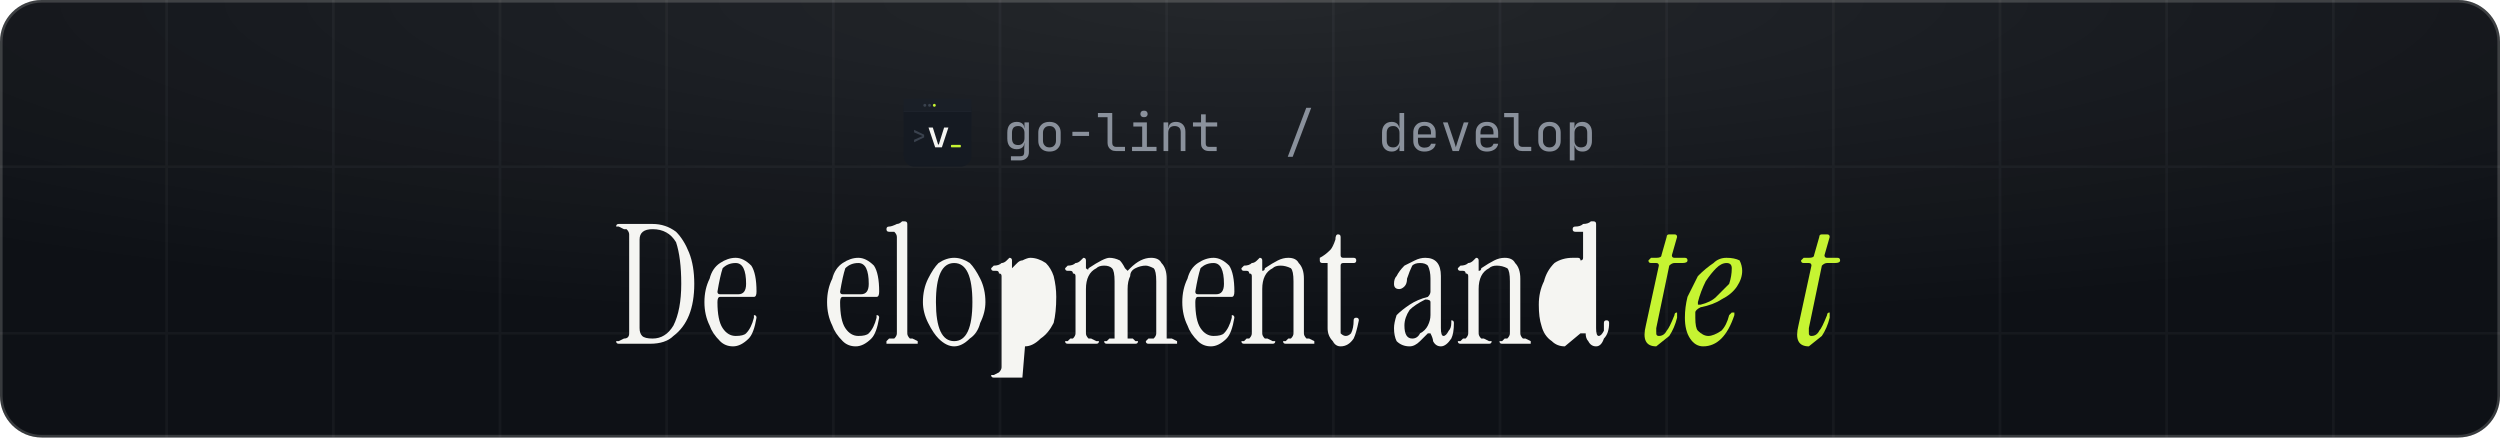
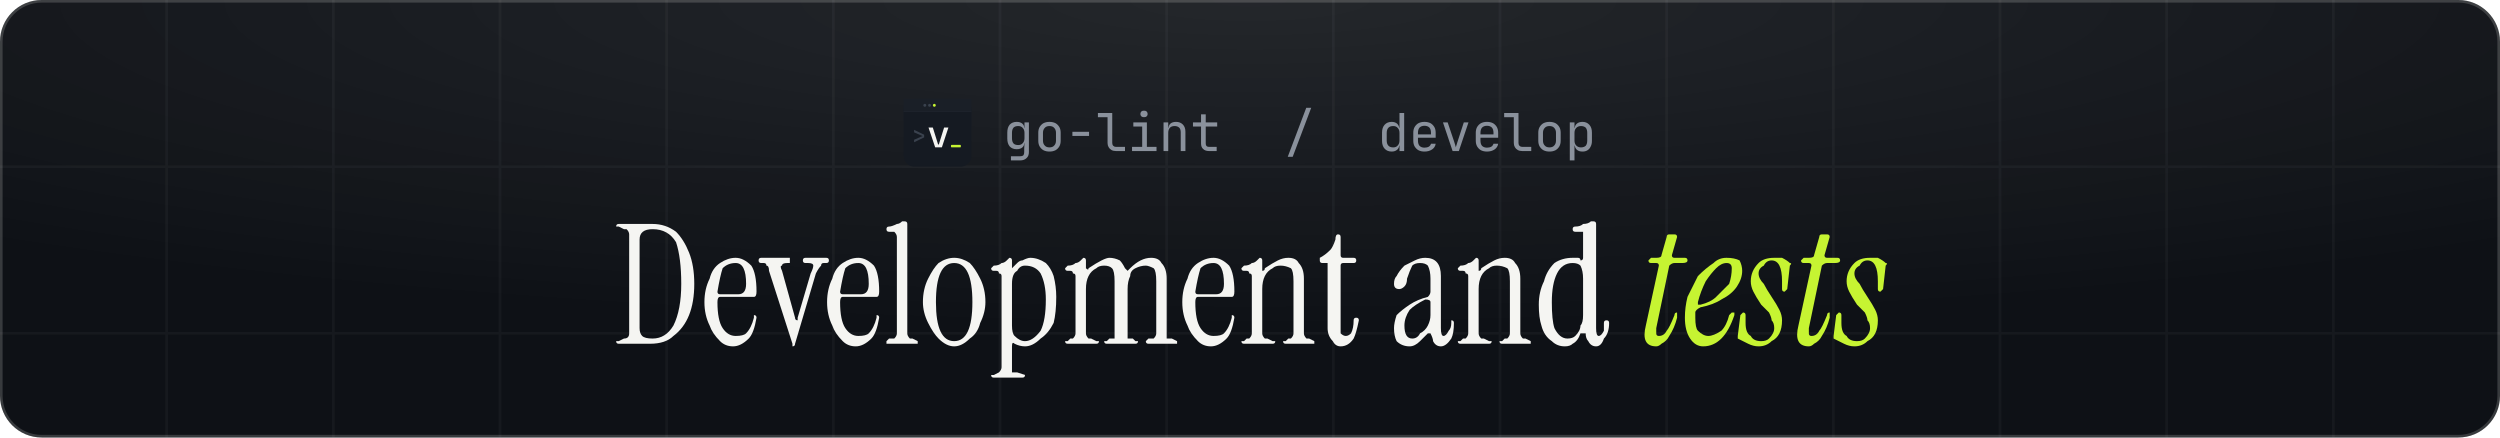
<svg xmlns="http://www.w3.org/2000/svg" width="960" height="168" viewBox="0 0 960 168" role="img" aria-label="Development and tests">
  <defs>
    <radialGradient id="l" cx="0.5" cy="0" r="0.75">
      <stop offset="0" stop-color="#fff" stop-opacity="0.09" />
      <stop offset="1" stop-color="#fff" stop-opacity="0" />
    </radialGradient>
    <clipPath id="c">
      <rect width="960" height="168" rx="16" />
    </clipPath>
-     <path id="g0" d="M6.7 3.6L3.2 3.6L3.2 2L6.7 2Q7.6 2 8 1.6Q8.3 1.2 8.3 0.4L8.3-1L8.4-3L8.3-3Q8.3-2 7.6-1.4Q6.8-0.7 5.4-0.7Q3.7-0.7 2.7-1.8Q1.8-2.9 1.8-4.8L1.8-7.1Q1.8-9 2.7-10.1Q3.7-11.2 5.4-11.2Q6.8-11.2 7.6-10.5Q8.3-9.9 8.3-8.9L8.4-8.9L8.4-11L10.1-11L10.1 0.4Q10.1 1.9 9.2 2.7Q8.3 3.6 6.7 3.6M6-2.3Q7.1-2.3 7.7-3Q8.4-3.7 8.4-4.9L8.4-7Q8.4-8.2 7.7-8.9Q7.1-9.6 6-9.6Q4.8-9.6 4.2-9Q3.6-8.3 3.6-7L3.6-4.9Q3.6-3.6 4.2-2.9Q4.8-2.3 6-2.3" />
-     <path id="g1" d="M6 0.2Q4.7 0.2 3.7-0.3Q2.8-0.8 2.2-1.8Q1.7-2.7 1.7-4L1.7-7Q1.7-8.3 2.2-9.2Q2.8-10.2 3.7-10.7Q4.7-11.2 6-11.2Q7.3-11.2 8.3-10.7Q9.2-10.2 9.8-9.2Q10.3-8.3 10.3-7L10.3-4Q10.3-2.7 9.8-1.8Q9.2-0.8 8.3-0.3Q7.3 0.2 6 0.2M6-1.4Q7.2-1.4 7.8-2.1Q8.5-2.8 8.5-4L8.5-7Q8.5-8.2 7.8-8.9Q7.2-9.6 6-9.6Q4.8-9.6 4.2-8.9Q3.5-8.2 3.5-7L3.5-4Q3.5-2.8 4.2-2.1Q4.8-1.4 6-1.4" />
-     <path id="g2" d="M9.2-5.8L2.8-5.8L2.8-7.4L9.2-7.4" />
-     <path id="g3" d="M11 0L7.5 0Q6.5 0 5.8-0.4Q5.1-0.8 4.7-1.5Q4.3-2.2 4.3-3.1L4.3-13L0.6-13L0.6-14.6L6.1-14.6L6.1-3.1Q6.1-2.4 6.5-2Q6.9-1.6 7.5-1.6L11-1.6" />
-     <path id="g4" d="M11.1 0L1.7 0L1.7-1.6L5.6-1.6L5.6-9.4L2.2-9.4L2.2-11L7.4-11L7.4-1.6L11.1-1.6L11.1 0M6.3-13Q5.6-13 5.3-13.3Q4.9-13.7 4.9-14.2Q4.9-14.8 5.3-15.2Q5.6-15.5 6.3-15.5Q7-15.5 7.3-15.2Q7.7-14.8 7.7-14.2Q7.7-13.7 7.3-13.3Q7-13 6.3-13" />
-     <path id="g5" d="M3.6 0L1.8 0L1.8-11L3.6-11L3.6-8.9L3.7-8.9Q3.8-9.9 4.4-10.5Q5.2-11.2 6.6-11.2Q8.2-11.2 9.2-10.2Q10.2-9.2 10.2-7.4L10.2 0L8.4 0L8.4-7.2Q8.4-8.4 7.8-9Q7.1-9.6 6.1-9.6Q4.9-9.6 4.3-9Q3.6-8.3 3.6-7" />
-     <path id="g6" d="M10.2 0L7.2 0Q5.8 0 5-0.8Q4.2-1.5 4.2-2.9L4.2-9.4L1.1-9.4L1.1-11L4.2-11L4.2-14.1L6-14.1L6-11L10.4-11L10.4-9.4L6-9.4L6-2.9Q6-1.6 7.2-1.6L10.2-1.6" />
-     <path id="g8" d="M3.4 2.2L1.5 2.2L8.6-16.6L10.5-16.6" />
-     <path id="g9" d="M5.4 0.2Q3.7 0.2 2.7-0.9Q1.7-2 1.7-3.9L1.7-7.1Q1.7-9 2.7-10.1Q3.7-11.2 5.4-11.2Q6.7-11.2 7.5-10.5Q8.2-9.8 8.3-8.9L8.4-8.9L8.4-11.4L8.4-14.6L10.2-14.6L10.2 0L8.4 0L8.4-2.1L8.3-2.1Q8.2-1.1 7.5-0.5Q6.7 0.2 5.4 0.2M6-1.4Q7.1-1.4 7.7-2.1Q8.4-2.8 8.4-4L8.4-7Q8.4-8.2 7.7-8.9Q7.1-9.6 6-9.6Q4.8-9.6 4.2-9Q3.5-8.3 3.5-7L3.5-4Q3.5-2.7 4.2-2Q4.8-1.4 6-1.4" />
-     <path id="g10" d="M6 0.2Q4.7 0.2 3.7-0.3Q2.8-0.8 2.2-1.8Q1.7-2.7 1.7-4L1.7-7Q1.7-8.3 2.2-9.2Q2.8-10.2 3.7-10.7Q4.7-11.2 6-11.2Q7.3-11.2 8.3-10.7Q9.2-10.2 9.8-9.2Q10.3-8.3 10.3-7L10.3-5.1L3.5-5.1L3.5-4Q3.5-2.7 4.1-2Q4.8-1.3 6-1.3Q7-1.3 7.7-1.7Q8.3-2.1 8.5-2.8L10.3-2.8Q10.1-1.4 8.9-0.6Q7.7 0.2 6 0.2M3.5-6.4L8.5-6.4L8.5-7Q8.5-8.3 7.9-9Q7.2-9.7 6-9.7Q4.8-9.7 4.1-9Q3.5-8.3 3.5-7" />
-     <path id="g11" d="M7.2 0L4.8 0L1.1-11L2.9-11L5.4-3.6Q5.6-2.9 5.8-2.3Q6-1.7 6-1.4Q6.1-1.7 6.3-2.3Q6.5-2.9 6.7-3.6L9.1-11L10.9-11" />
-     <path id="g12" d="M3.6 3.6L1.8 3.6L1.8-11L3.6-11L3.6-8.9L3.7-8.9Q3.8-9.9 4.5-10.5Q5.3-11.2 6.7-11.2Q8.3-11.2 9.3-10.1Q10.3-9 10.3-7.1L10.3-3.9Q10.3-2.6 9.8-1.7Q9.4-0.8 8.6-0.3Q7.8 0.2 6.7 0.2Q5.3 0.2 4.5-0.5Q3.8-1.2 3.7-2.1L3.6-2.1L3.6 0.4L3.6 3.6M6.1-1.4Q7.2-1.4 7.9-2Q8.5-2.7 8.5-4L8.5-7Q8.5-8.3 7.9-9Q7.2-9.6 6.1-9.6Q5-9.6 4.3-8.9Q3.6-8.2 3.6-7L3.6-4Q3.6-2.8 4.3-2.1Q5-1.4 6.1-1.4" />
-     <path id="g13" d="M14 0L2 0Q1 0 1-1Q1-1 2-1L4-2Q6-2 6-4L6-42Q6-43 5-44Q5-44 4-44L2-45Q1-45 1-45Q1-46 2-46L15-46Q20-46 24-43Q27-40 29-35Q31-30 31-23Q31-16 29-11Q27-6 23-3Q20 0 14 0M15-2Q20-2 23-7Q26-13 26-23Q26-33 24-39Q21-44 15-44Q10-44 10-40L10-6Q10-4 11-3Q12-2 15-2" />
-     <path id="g14" d="M12 1Q9 1 7-1Q4-4 3-7Q1-11 1-16Q1-21 3-25Q4-29 7-31Q10-33 13-33Q16-33 19-30Q21-27 21-20Q21-18 20-18L7-18Q6-18 6-16Q6-9 8-6Q10-3 13-3Q16-3 17-4Q19-6 20-10Q20-11 20-11Q21-11 21-10Q20-4 18-2Q15 1 12 1M7-19L14-19Q17-19 17-23Q17-27 16-29Q15-31 13-31Q10-31 8-29Q7-26 6-20Q6-19 7-19" />
-     <path id="g15" d="M12 1Q12 1 120L3-28Q3-30 2-30Q2-31 1-31L0-31Q-1-31-1-32Q-1-33 0-33L11-33Q11-33 11-32Q11-31 11-31L10-31Q8-31 8-30Q7-30 8-28L13-10Q13-9 14-9Q14-9 14-10L19-27Q20-29 20-30Q20-31 18-31L17-31Q16-31 16-32Q16-33 17-33L25-33Q26-33 26-32Q26-31 25-31L24-31Q23-31 23-30Q22-29 21-27L130Q13 1 12 1" />
-     <path id="g16" d="M13 0L1 0Q1 0 1-1Q1-1 1-1L2-2Q3-2 4-2Q5-3 5-4L5-41Q5-42 4-43Q4-43 3-43L2-43Q1-43 1-44Q1-45 2-45Q3-45 5-46Q6-46 7-47Q8-47 8-47Q9-47 9-46L9-4Q9-3 10-2Q10-2 11-2L13-1Q13-1 13-1Q13 0 13 0" />
-     <path id="g17" d="M13 1Q10 1 7-2Q5-4 3-8Q1-12 1-16Q1-21 3-25Q5-29 7-31Q10-33 13-33Q16-33 19-31Q21-29 23-25Q25-21 25-16Q25-12 23-8Q22-4 19-2Q16 1 13 1M13-1Q20-1 20-16Q20-31 13-31Q6-31 6-16Q6-1 13-1" />
-     <path id="g18" d="M13 13L2 13Q1 13 1 12Q1 12 2 12L2 12Q4 11 4 11Q5 10 5 9L5-26Q5-27 4-27Q4-28 3-28L2-28Q1-28 1-29Q1-29 2-30Q4-30 5-31Q6-31 7-32Q8-33 8-33Q9-33 9-32L9-30Q9-30 9-29Q9-29 10-30L11-31Q12-32 13-32Q15-33 16-33Q19-33 22-31Q24-29 25-26Q26-22 26-18Q26-12 25-8Q23-4 20-2Q17 1 14 1Q12 1 100Q9-1 9 1L9 9Q9 10 9 11Q10 11 11 11L14 12Q14 12 14 12Q14 13 13 13M14-1Q17-1 20-5Q22-9 22-17Q22-23 20-27Q18-30 14-30Q12-30 11-28Q9-27 9-23L9-7Q9-4 10-3Q12-1 14-1" />
-     <path id="g19" d="M13 0L2 0Q1 0 1-1Q1-1 2-1L3-2Q4-2 4-2Q5-3 5-4L5-26Q5-27 4-27Q4-28 3-28L2-28Q1-28 1-29Q1-29 2-30Q4-30 5-31Q6-31 7-32Q8-33 8-33Q9-33 9-32L9-29Q9-29 9-29Q10-28 10-29Q13-31 15-32Q17-33 18-33Q20-33 22-32Q23-31 24-29Q24-29 25-28Q25-28 26-29Q28-31 30-32Q32-33 34-33Q37-33 38-31Q40-29 40-25L40-4Q40-3 40-2Q41-2 42-2L44-1Q44-1 44-1Q44 0 44 0L33 0Q32 0 32-1Q32-1 32-1L33-2Q35-2 35-2Q36-3 36-4L36-24Q36-28 35-29Q33-30 32-30Q30-30 28-29Q26-28 26-26Q25-24 25-21L25-4Q25-3 25-2Q25-2 27-2L28-1Q29-1 29-1Q29 0 28 0L17 0Q16 0 16-1Q16-1 17-1L18-2Q19-2 20-2Q20-3 20-4L20-24Q20-28 19-29Q18-30 16-30Q14-30 13-29Q11-28 10-26Q9-24 9-21L9-4Q9-3 10-2Q10-2 11-2L13-1Q14-1 14-1Q14 0 13 0" />
-     <path id="g20" d="M13 0L2 0Q1 0 1-1Q1-1 2-1L3-2Q4-2 4-2Q5-3 5-4L5-26Q5-27 4-27Q4-28 3-28L2-28Q1-28 1-29Q1-29 2-30Q4-30 5-31Q6-31 7-32Q8-33 8-33Q9-33 9-32L9-29Q9-29 9-28Q10-28 10-29Q13-31 15-32Q17-33 19-33Q22-33 23-31Q25-29 25-25L25-4Q25-3 26-2Q26-2 27-2L29-1Q29-1 29-1Q29 0 29 0L18 0Q17 0 17-1Q17-1 18-1L19-2Q20-2 20-2Q21-3 21-4L21-24Q21-28 20-29Q18-30 16-30Q14-30 13-29Q11-28 10-26Q9-24 9-21L9-4Q9-3 10-2Q10-2 11-2L13-1Q14-1 14-1Q14 0 13 0" />
-     <path id="g21" d="M9 1Q7 1 6-1Q4-3 4-6L4-30Q4-31 4-31L2-31Q1-31 1-32Q1-32 1-33Q3-34 5-36Q6-37 7-40Q7-42 8-42Q9-42 9-41L9-34Q9-33 10-33L14-33Q15-33 15-32Q15-31 14-31L10-31Q9-31 9-30L9-6Q9-5 9-4Q10-3 11-3Q12-3 13-4Q14-6 14-9Q14-10 15-10Q16-10 16-9Q15-4 14-2Q12 1 9 1" />
-     <path id="g23" d="M8 1Q5 1 3-1Q2-3 2-6Q2-8 3-11Q5-13 8-15Q11-17 15-18Q16-19 16-20L16-25Q16-28 15-30Q14-31 12-31Q10-31 9-30Q8-28 7-25Q7-23 6-22Q5-21 4-21Q2-21 2-23Q2-25 3-26Q4-28 6-30Q8-31 10-32Q12-33 14-33Q20-33 20-26L20-6Q20-3 21-3Q22-3 23-5Q24-6 24-8Q24-9 24-9Q25-9 25-8Q25-4 24-2Q22 1 20 1Q18 1 17-1Q17-2 16-4Q16-4 16-4Q15-4 15-4Q13-2 12-1Q10 1 8 1M9-2Q11-2 12-4Q14-5 15-7Q16-9 16-11L16-16Q16-17 14-17Q10-15 8-13Q6-10 6-7Q6-2 9-2" />
-     <path id="g24" d="M12 1Q9 1 7-1Q4-3 3-7Q2-10 2-15Q2-20 4-24Q5-28 8-31Q11-33 15-33Q16-33 17-33Q18-33 18-32Q19-32 19-33L19-41Q19-42 19-43Q19-43 18-43L16-43Q15-43 15-44Q15-45 16-45Q18-45 19-46Q21-46 22-47Q23-47 23-47Q24-47 24-46L24-6Q24-3 25-3Q26-3 27-5Q27-6 27-8Q27-9 28-9Q29-9 29-8Q29-4 27-2Q26 1 24 1Q22 1 21-1Q20-2 20-4Q20-4 19-4Q19-4 18-4Q17-1 150Q14 1 12 1M13-2Q15-2 16-3Q18-5 18-7Q19-8 19-11L19-25Q19-28 18-30Q17-31 15-31Q11-31 9-27Q7-23 7-16Q7-9 8-6Q10-2 13-2" />
-     <path id="g25" d="M7 1Q4 1 3-1Q2-3 3-7L8-30Q8-31 7-31L5-31Q4-31 4-32Q4-32 4-32Q5-33 5-33L7-33Q9-33 9-34L11-41Q11-42 12-42L14-42Q15-42 15-41L13-34Q13-33 14-33L18-33Q19-33 19-32Q19-31 17-31L14-31Q13-31 12-30L7-6Q7-5 7-4Q7-3 8-3Q10-3 11-5Q12-6 14-11Q14-12 15-12Q15-12 15-12Q15-11 15-10Q14-6 12-3Q11-1 90Q8 1 7 1" />
-     <path id="g26" d="M8 1Q5 1 3-2Q1-5 1-10Q1-14 2-18Q4-22 6-26Q9-29 12-31Q14-33 17-33Q20-33 22-32Q23-30 23-28Q23-25 21-22Q19-19 15-17Q12-15 7-14Q5-13 5-12Q5-12 5-11Q5-11 5-10Q5-6 6-5Q8-3 10-3Q12-3 15-5Q17-7 18-11Q19-12 19-12Q20-12 20-12Q20-11 20-11Q18-5 15-2Q12 1 8 1M6-16Q6-16 6-15Q6-15 7-15Q11-16 13-18Q16-21 18-23Q19-26 19-29Q19-31 17-31Q15-31 13-29Q11-27 9-24Q7-20 6-16" />
-     <path id="g27" d="M7 1Q5 1 30Q1-1-1-2Q-1-2-1-3L0-11Q1-12 1-12Q2-12 2-11L2-8Q2-4 4-3Q5-1 8-1Q10-1 11-2Q13-4 13-6Q13-8 12-9Q12-10 11-12Q10-13 8-15Q6-18 5-20Q4-22 4-24Q4-28 7-31Q9-33 13-33Q15-33 16-33Q18-32 19-31Q20-31 19-30L18-21Q17-20 17-20Q16-20 16-21L16-24Q16-28 15-30Q14-32 12-32Q10-32 9-30Q7-29 7-27Q7-25 9-23Q10-21 12-18Q14-15 15-13Q16-11 16-9Q16-6 15-4Q14-2 12-1Q10 1 7 1" />
+     <path id="g0" d="M6.7 3.6L3.2 3.6L3.2 2.0L6.7 2.0Q7.6 2.0 8.0 1.6Q8.3 1.2 8.3 0.4L8.3 0.4L8.3-1L8.4-3L8.3-3Q8.3-2.0 7.6-1.4L7.6-1.4Q6.8-0.7 5.4-0.7L5.4-0.7Q3.7-0.7 2.7-1.8Q1.8-2.9 1.8-4.8L1.8-4.8L1.8-7.1Q1.8-9 2.7-10.1Q3.7-11.2 5.4-11.2L5.4-11.2Q6.8-11.2 7.6-10.5L7.6-10.5Q8.3-9.9 8.3-8.9L8.3-8.9L8.4-8.9L8.4-11L10.1-11L10.1 0.4Q10.1 1.9 9.2 2.7Q8.3 3.6 6.7 3.6L6.7 3.6ZM6.0-2.3L6.0-2.3Q7.1-2.3 7.7-3.0Q8.4-3.7 8.4-4.9L8.4-4.9L8.4-7Q8.4-8.2 7.7-8.9Q7.1-9.6 6.0-9.6L6.0-9.6Q4.8-9.6 4.2-9.0Q3.6-8.3 3.6-7L3.6-7L3.6-4.9Q3.6-3.6 4.2-2.9Q4.8-2.3 6.0-2.3Z" />
+     <path id="g1" d="M6 0.2L6 0.2Q4.7 0.2 3.7-0.3Q2.8-0.8 2.2-1.8Q1.7-2.7 1.7-4.0L1.7-4.0L1.7-7.0Q1.7-8.3 2.2-9.2Q2.8-10.2 3.7-10.7Q4.7-11.2 6-11.2L6-11.2Q7.3-11.2 8.3-10.7Q9.2-10.2 9.8-9.2Q10.3-8.3 10.3-7.0L10.3-7.0L10.3-4.0Q10.3-2.7 9.8-1.8Q9.2-0.8 8.3-0.3Q7.3 0.2 6 0.2ZM6-1.4L6-1.4Q7.2-1.4 7.8-2.1Q8.5-2.8 8.5-4.0L8.5-4.0L8.5-7.0Q8.5-8.2 7.8-8.9Q7.2-9.6 6-9.6L6-9.6Q4.8-9.6 4.2-8.9Q3.5-8.2 3.5-7.0L3.5-7.0L3.5-4.0Q3.5-2.8 4.2-2.1Q4.8-1.4 6-1.4Z" />
+     <path id="g2" d="M9.2-5.8L2.8-5.8L2.8-7.4L9.2-7.4L9.2-5.8Z" />
+     <path id="g3" d="M11 0L7.5 0Q6.5 0 5.8-0.4Q5.1-0.8 4.7-1.5Q4.3-2.2 4.3-3.1L4.3-3.1L4.3-13.0L0.6-13.0L0.6-14.6L6.1-14.6L6.1-3.1Q6.1-2.4 6.5-2.0Q6.9-1.6 7.5-1.6L7.5-1.6L11-1.6L11 0Z" />
+     <path id="g4" d="M11.1 0L1.7 0L1.7-1.6L5.6-1.6L5.6-9.4L2.2-9.4L2.2-11L7.4-11L7.4-1.6L11.1-1.6L11.1 0ZM6.3-13.0L6.3-13.0Q5.6-13.0 5.3-13.3Q4.9-13.7 4.9-14.2L4.9-14.2Q4.9-14.8 5.3-15.2Q5.6-15.5 6.3-15.5L6.3-15.5Q7.0-15.5 7.3-15.2Q7.7-14.8 7.7-14.2L7.7-14.2Q7.7-13.7 7.3-13.3Q7.0-13.0 6.3-13.0Z" />
+     <path id="g5" d="M3.6 0L1.8 0L1.8-11L3.6-11L3.6-8.9L3.7-8.9Q3.8-9.9 4.4-10.5L4.4-10.5Q5.2-11.2 6.6-11.2L6.6-11.2Q8.2-11.2 9.2-10.2Q10.2-9.2 10.2-7.4L10.2-7.4L10.2 0L8.4 0L8.4-7.2Q8.4-8.4 7.8-9.0Q7.1-9.6 6.1-9.6L6.1-9.6Q4.9-9.6 4.3-9.0Q3.6-8.3 3.6-7L3.6-7L3.6 0Z" />
+     <path id="g6" d="M10.2 0L7.2 0Q5.8 0 5.0-0.8Q4.2-1.5 4.2-2.9L4.2-2.9L4.2-9.4L1.1-9.4L1.1-11L4.2-11L4.2-14.1L6-14.1L6-11L10.4-11L10.4-9.4L6-9.4L6-2.9Q6-1.6 7.2-1.6L7.2-1.6L10.2-1.6L10.2 0Z" />
+     <path id="g8" d="M3.4 2.2L1.5 2.2L8.6-16.6L10.5-16.6L3.4 2.2Z" />
+     <path id="g9" d="M5.4 0.2L5.4 0.2Q3.7 0.2 2.7-0.9Q1.7-2 1.7-3.9L1.7-3.9L1.7-7.1Q1.7-9 2.7-10.1Q3.7-11.2 5.4-11.2L5.4-11.2Q6.7-11.2 7.5-10.5L7.5-10.5Q8.2-9.8 8.3-8.9L8.3-8.9L8.4-8.9L8.4-11.4L8.4-14.6L10.2-14.6L10.2 0L8.4 0L8.4-2.1L8.3-2.1Q8.2-1.1 7.5-0.5L7.5-0.5Q6.7 0.2 5.4 0.2ZM6.0-1.4L6.0-1.4Q7.1-1.4 7.7-2.1Q8.4-2.8 8.4-4L8.4-4L8.4-7Q8.4-8.2 7.7-8.9Q7.1-9.6 6.0-9.6L6.0-9.6Q4.8-9.6 4.2-9.0Q3.5-8.3 3.5-7L3.5-7L3.5-4Q3.5-2.7 4.2-2.0Q4.8-1.4 6.0-1.4Z" />
+     <path id="g10" d="M6 0.2L6 0.2Q4.7 0.2 3.7-0.3Q2.8-0.8 2.2-1.8Q1.7-2.7 1.7-4L1.7-4L1.7-7Q1.7-8.3 2.2-9.2Q2.8-10.2 3.7-10.7Q4.7-11.2 6-11.2Q7.3-11.2 8.3-10.7Q9.2-10.2 9.8-9.2Q10.3-8.3 10.3-7L10.3-7L10.3-5.1L3.5-5.1L3.5-4Q3.5-2.7 4.1-2.0Q4.8-1.3 6-1.3L6-1.3Q7.0-1.3 7.7-1.7Q8.3-2.1 8.5-2.8L8.5-2.8L10.3-2.8Q10.1-1.4 8.9-0.6Q7.7 0.2 6 0.2ZM3.5-6.4L8.5-6.4L8.5-7Q8.5-8.3 7.9-9Q7.2-9.7 6-9.7L6-9.7Q4.8-9.7 4.1-9Q3.5-8.3 3.5-7L3.5-7L3.5-6.4Z" />
+     <path id="g11" d="M7.2 0L4.8 0L1.1-11L2.9-11L5.4-3.6Q5.6-2.9 5.8-2.3Q6.0-1.7 6.0-1.4L6.0-1.4Q6.1-1.7 6.3-2.3Q6.5-2.9 6.7-3.6L6.7-3.6L9.1-11L10.9-11L7.2 0Z" />
+     <path id="g12" d="M3.6 3.6L1.8 3.6L1.8-11L3.6-11L3.6-8.9L3.7-8.9Q3.8-9.9 4.5-10.5L4.5-10.5Q5.3-11.2 6.7-11.2L6.7-11.2Q8.3-11.2 9.3-10.1Q10.3-9.0 10.3-7.1L10.3-7.1L10.3-3.9Q10.3-2.6 9.8-1.7Q9.4-0.8 8.6-0.3Q7.8 0.2 6.7 0.2L6.7 0.2Q5.3 0.2 4.5-0.5L4.5-0.5Q3.8-1.2 3.7-2.1L3.7-2.1L3.6-2.1L3.6 0.4L3.6 3.6ZM6.1-1.4L6.1-1.4Q7.2-1.4 7.9-2.0Q8.5-2.7 8.5-4L8.5-4L8.5-7Q8.5-8.3 7.9-9.0Q7.2-9.6 6.1-9.6L6.1-9.6Q5.0-9.6 4.3-8.9Q3.6-8.2 3.6-7L3.6-7L3.6-4Q3.6-2.8 4.3-2.1Q5.0-1.4 6.1-1.4Z" />
+     <path id="g13" d="M14 0L2 0Q1 0 1-1L1-1Q1-1 2-1L2-1L4-2Q6-2 6-4L6-4L6-42Q6-43 5-44Q5-44 4-44L4-44L2-45Q1-45 1-45L1-45Q1-46 2-46L2-46L15-46Q20-46 24-43Q27-40 29-35Q31-30 31-23L31-23Q31-16 29-11Q27-6 23-3Q20 0 14 0L14 0ZM15-2L15-2Q20-2 23-7Q26-13 26-23L26-23Q26-33 24-39Q21-44 15-44L15-44Q10-44 10-40L10-40L10-6Q10-4 11-3Q12-2 15-2Z" />
+     <path id="g14" d="M12 1L12 1Q9 1 7-1Q4-4 3-7Q1-11 1-16L1-16Q1-21 3-25Q4-29 7-31Q10-33 13-33L13-33Q16-33 19-30Q21-27 21-20L21-20Q21-18 20-18L20-18L7-18Q6-18 6-16L6-16Q6-9 8-6Q10-3 13-3L13-3Q16-3 17-4Q19-6 20-10L20-10Q20-11 20-11L20-11Q21-11 21-10L21-10Q20-4 18-2Q15 1 12 1ZM7-19L7-19L14-19Q17-19 17-23L17-23Q17-27 16-29Q15-31 13-31L13-31Q10-31 8-29Q7-26 6-20L6-20Q6-19 7-19Z" />
+     <path id="g15" d="M12 1L12 1Q12 1 12-0L12-0L3-28Q3-30 2-30Q2-31 1-31L1-31L-0-31Q-1-31-1-32L-1-32Q-1-33 0-33L0-33L11-33Q11-33 11-32L11-32Q11-31 11-31L11-31L10-31Q8-31 8-30Q7-30 8-28L8-28L13-10Q13-9 14-9Q14-9 14-10L14-10L19-27Q20-29 20-30Q20-31 18-31L18-31L17-31Q16-31 16-32L16-32Q16-33 17-33L17-33L25-33Q26-33 26-32L26-32Q26-31 25-31L25-31L24-31Q23-31 23-30Q22-29 21-27L21-27L13-0Q13 1 12 1Z" />
+     <path id="g16" d="M13 0L1 0Q1 0 1-1L1-1Q1-1 1-1L1-1L2-2Q3-2 4-2Q5-3 5-4L5-4L5-41Q5-42 4-43Q4-43 3-43L3-43L2-43Q1-43 1-44L1-44Q1-45 2-45L2-45Q3-45 5-46Q6-46 7-47L7-47Q8-47 8-47L8-47Q9-47 9-46L9-46L9-4Q9-3 10-2Q10-2 11-2L11-2L13-1Q13-1 13-1L13-1Q13 0 13 0L13 0Z" />
+     <path id="g17" d="M13 1L13 1Q10 1 7-2Q5-4 3-8Q1-12 1-16L1-16Q1-21 3-25Q5-29 7-31Q10-33 13-33L13-33Q16-33 19-31Q21-29 23-25Q25-21 25-16L25-16Q25-12 23-8Q22-4 19-2Q16 1 13 1ZM13-1L13-1Q20-1 20-16L20-16Q20-31 13-31L13-31Q6-31 6-16L6-16Q6-1 13-1Z" />
+     <path id="g18" d="M13 13L2 13Q1 13 1 12L1 12Q1 12 2 12L2 12L2 12Q4 11 4 11Q5 10 5 9L5 9L5-26Q5-27 4-27Q4-28 3-28L3-28L2-28Q1-28 1-29L1-29Q1-29 2-30L2-30Q4-30 5-31Q6-31 7-32L7-32Q8-33 8-33L8-33Q9-33 9-32L9-32L9-30Q9-30 9-29Q9-29 10-30L10-30L11-31Q12-32 13-32Q15-33 16-33L16-33Q19-33 22-31Q24-29 25-26Q26-22 26-18L26-18Q26-12 25-8Q23-4 20-2Q17 1 14 1L14 1Q12 1 10-0L10-0Q9-1 9 1L9 1L9 9Q9 10 9 11Q10 11 11 11L11 11L14 12Q14 12 14 12L14 12Q14 13 13 13L13 13ZM14-1L14-1Q17-1 20-5Q22-9 22-17L22-17Q22-23 20-27Q18-30 14-30L14-30Q12-30 11-28Q9-27 9-23L9-23L9-7Q9-4 10-3Q12-1 14-1Z" />
+     <path id="g19" d="M13 0L2 0Q1 0 1-1L1-1Q1-1 2-1L2-1L3-2Q4-2 4-2Q5-3 5-4L5-4L5-26Q5-27 4-27Q4-28 3-28L3-28L2-28Q1-28 1-29L1-29Q1-29 2-30L2-30Q4-30 5-31Q6-31 7-32L7-32Q8-33 8-33L8-33Q9-33 9-32L9-32L9-29Q9-29 9-29Q10-28 10-29L10-29Q13-31 15-32Q17-33 18-33L18-33Q20-33 22-32Q23-31 24-29L24-29Q24-29 25-28Q25-28 26-29L26-29Q28-31 30-32Q32-33 34-33L34-33Q37-33 38-31Q40-29 40-25L40-25L40-4Q40-3 40-2Q41-2 42-2L42-2L44-1Q44-1 44-1L44-1Q44 0 44 0L44 0L33 0Q32 0 32-1L32-1Q32-1 32-1L32-1L33-2Q35-2 35-2Q36-3 36-4L36-4L36-24Q36-28 35-29Q33-30 32-30L32-30Q30-30 28-29Q26-28 26-26Q25-24 25-21L25-21L25-4Q25-3 25-2Q25-2 27-2L27-2L28-1Q29-1 29-1L29-1Q29 0 28 0L28 0L17 0Q16 0 16-1L16-1Q16-1 17-1L17-1L18-2Q19-2 20-2Q20-3 20-4L20-4L20-24Q20-28 19-29Q18-30 16-30L16-30Q14-30 13-29Q11-28 10-26Q9-24 9-21L9-21L9-4Q9-3 10-2Q10-2 11-2L11-2L13-1Q14-1 14-1L14-1Q14 0 13 0L13 0Z" />
+     <path id="g20" d="M13 0L2 0Q1 0 1-1L1-1Q1-1 2-1L2-1L3-2Q4-2 4-2Q5-3 5-4L5-4L5-26Q5-27 4-27Q4-28 3-28L3-28L2-28Q1-28 1-29L1-29Q1-29 2-30L2-30Q4-30 5-31Q6-31 7-32L7-32Q8-33 8-33L8-33Q9-33 9-32L9-32L9-29Q9-29 9-28Q10-28 10-29L10-29Q13-31 15-32Q17-33 19-33L19-33Q22-33 23-31Q25-29 25-25L25-25L25-4Q25-3 26-2Q26-2 27-2L27-2L29-1Q29-1 29-1L29-1Q29 0 29 0L29 0L18 0Q17 0 17-1L17-1Q17-1 18-1L18-1L19-2Q20-2 20-2Q21-3 21-4L21-4L21-24Q21-28 20-29Q18-30 16-30L16-30Q14-30 13-29Q11-28 10-26Q9-24 9-21L9-21L9-4Q9-3 10-2Q10-2 11-2L11-2L13-1Q14-1 14-1L14-1Q14 0 13 0L13 0Z" />
+     <path id="g21" d="M9 1L9 1Q7 1 6-1Q4-3 4-6L4-6L4-30Q4-31 4-31L4-31L2-31Q1-31 1-32L1-32Q1-32 1-33L1-33Q3-34 5-36Q6-37 7-40L7-40Q7-42 8-42L8-42Q9-42 9-41L9-41L9-34Q9-33 10-33L10-33L14-33Q15-33 15-32L15-32Q15-31 14-31L14-31L10-31Q9-31 9-30L9-30L9-6Q9-5 9-4Q10-3 11-3L11-3Q12-3 13-4Q14-6 14-9L14-9Q14-10 15-10L15-10Q16-10 16-9L16-9Q15-4 14-2Q12 1 9 1Z" />
+     <path id="g23" d="M8 1L8 1Q5 1 3-1Q2-3 2-6L2-6Q2-8 3-11Q5-13 8-15Q11-17 15-18L15-18Q16-19 16-20L16-20L16-25Q16-28 15-30Q14-31 12-31L12-31Q10-31 9-30Q8-28 7-25L7-25Q7-23 6-22Q5-21 4-21L4-21Q2-21 2-23L2-23Q2-25 3-26Q4-28 6-30Q8-31 10-32Q12-33 14-33L14-33Q20-33 20-26L20-26L20-6Q20-3 21-3L21-3Q22-3 23-5Q24-6 24-8L24-8Q24-9 24-9L24-9Q25-9 25-8L25-8Q25-4 24-2Q22 1 20 1L20 1Q18 1 17-1Q17-2 16-4L16-4Q16-4 16-4Q15-4 15-4L15-4Q13-2 12-1Q10 1 8 1ZM9-2L9-2Q11-2 12-4Q14-5 15-7Q16-9 16-11L16-11L16-16Q16-17 14-17L14-17Q10-15 8-13Q6-10 6-7L6-7Q6-2 9-2Z" />
+     <path id="g24" d="M12 1L12 1Q9 1 7-1Q4-3 3-7Q2-10 2-15L2-15Q2-20 4-24Q5-28 8-31Q11-33 15-33L15-33Q16-33 17-33Q18-33 18-32L18-32Q19-32 19-33L19-33L19-41Q19-42 19-43Q19-43 18-43L18-43L16-43Q15-43 15-44L15-44Q15-45 16-45L16-45Q18-45 19-46Q21-46 22-47L22-47Q23-47 23-47L23-47Q24-47 24-46L24-46L24-6Q24-3 25-3L25-3Q26-3 27-5Q27-6 27-8L27-8Q27-9 28-9L28-9Q29-9 29-8L29-8Q29-4 27-2Q26 1 24 1L24 1Q22 1 21-1Q20-2 20-4L20-4Q20-4 19-4Q19-4 18-4L18-4Q17-1 15-0Q14 1 12 1ZM13-2L13-2Q15-2 16-3Q18-5 18-7Q19-8 19-11L19-11L19-25Q19-28 18-30Q17-31 15-31L15-31Q11-31 9-27Q7-23 7-16L7-16Q7-9 8-6Q10-2 13-2Z" />
+     <path id="g25" d="M7 1L7 1Q4 1 3-1Q2-3 3-7L3-7L8-30Q8-31 7-31L7-31L5-31Q4-31 4-32L4-32Q4-32 4-32Q5-33 5-33L5-33L7-33Q9-33 9-34L9-34L11-41Q11-42 12-42L12-42L14-42Q15-42 15-41L15-41L13-34Q13-33 14-33L14-33L18-33Q19-33 19-32L19-32Q19-31 17-31L17-31L14-31Q13-31 12-30L12-30L7-6Q7-5 7-4Q7-3 8-3L8-3Q10-3 11-5Q12-6 14-11L14-11Q14-12 15-12L15-12Q15-12 15-12Q15-11 15-10L15-10Q14-6 12-3Q11-1 9-0Q8 1 7 1Z" />
+     <path id="g26" d="M8 1L8 1Q5 1 3-2Q1-5 1-10L1-10Q1-14 2-18Q4-22 6-26Q9-29 12-31Q14-33 17-33L17-33Q20-33 22-32Q23-30 23-28L23-28Q23-25 21-22Q19-19 15-17Q12-15 7-14L7-14Q5-13 5-12L5-12Q5-12 5-11Q5-11 5-10L5-10Q5-6 6-5Q8-3 10-3L10-3Q12-3 15-5Q17-7 18-11L18-11Q19-12 19-12L19-12Q20-12 20-12Q20-11 20-11L20-11Q18-5 15-2Q12 1 8 1ZM6-16L6-16Q6-16 6-15Q6-15 7-15L7-15Q11-16 13-18Q16-21 18-23Q19-26 19-29L19-29Q19-31 17-31L17-31Q15-31 13-29Q11-27 9-24Q7-20 6-16Z" />
+     <path id="g27" d="M7 1L7 1Q5 1 3-0Q1-1-1-2L-1-2Q-1-2-1-3L-1-3L0-11Q1-12 1-12L1-12Q2-12 2-11L2-11L2-8Q2-4 4-3Q5-1 8-1L8-1Q10-1 11-2Q13-4 13-6L13-6Q13-8 12-9Q12-10 11-12Q10-13 8-15L8-15Q6-18 5-20Q4-22 4-24L4-24Q4-28 7-31Q9-33 13-33L13-33Q15-33 16-33Q18-32 19-31L19-31Q20-31 19-30L19-30L18-21Q17-20 17-20L17-20Q16-20 16-21L16-21L16-24Q16-28 15-30Q14-32 12-32L12-32Q10-32 9-30Q7-29 7-27L7-27Q7-25 9-23Q10-21 12-18L12-18Q14-15 15-13Q16-11 16-9L16-9Q16-6 15-4Q14-2 12-1Q10 1 7 1Z" />
  </defs>
  <g clip-path="url(#c)">
    <rect width="960" height="168" fill="#0e1116" />
    <path d="M64 0V168M128 0V168M192 0V168M256 0V168M320 0V168M384 0V168M448 0V168M512 0V168M576 0V168M640 0V168M704 0V168M768 0V168M832 0V168M896 0V168M0 64H960M0 128H960" stroke="#f5f5f2" stroke-opacity="0.04" fill="none" />
    <rect width="960" height="168" fill="url(#l)" />
    <g transform="translate(347 38) scale(0.02539062)">
      <rect width="1024" height="1024" rx="160" fill="#151a22" />
      <rect width="1024" height="190" fill="#1a1f27" />
      <rect y="190" width="1024" height="4" fill="#2a313c" />
      <circle cx="320" cy="96" r="22" fill="#3a424e" />
      <circle cx="392" cy="96" r="22" fill="#3a424e" />
      <circle cx="464" cy="96" r="22" fill="#c6f432" />
      <path d="M158 467L310 541V581L158 655V617L287 561L158 505Z" fill="#3a424e" />
      <path d="M376 432H441L521 688H532L612 432H677L578 732H477Z" fill="#f5f5f2" />
      <rect x="716" y="694.5" width="149" height="37.5" rx="9" fill="#c6f432" />
    </g>
    <g fill="#8a919c">
      <use href="#g0" x="385" y="58" />
      <use href="#g1" x="397" y="58" />
      <use href="#g2" x="409" y="58" />
      <use href="#g3" x="421" y="58" />
      <use href="#g4" x="433" y="58" />
      <use href="#g5" x="445" y="58" />
      <use href="#g6" x="457" y="58" />
      <use href="#g8" x="493" y="58" />
      <use href="#g9" x="529" y="58" />
      <use href="#g10" x="541" y="58" />
      <use href="#g11" x="553" y="58" />
      <use href="#g10" x="565" y="58" />
      <use href="#g3" x="577" y="58" />
      <use href="#g1" x="589" y="58" />
      <use href="#g12" x="601" y="58" />
    </g>
    <g fill="#f5f5f2">
      <use href="#g13" x="235.6" y="132" />
      <use href="#g14" x="269.5" y="132" />
      <use href="#g15" x="292.3" y="132" />
      <use href="#g14" x="316.6" y="132" />
      <use href="#g16" x="339.4" y="132" />
      <use href="#g17" x="353.4" y="132" />
      <use href="#g18" x="379.6" y="132" />
      <use href="#g19" x="408" y="132" />
      <use href="#g14" x="453" y="132" />
      <use href="#g20" x="475.7" y="132" />
      <use href="#g21" x="505.8" y="132" />
      <use href="#g23" x="533.3" y="132" />
      <use href="#g20" x="558.8" y="132" />
      <use href="#g24" x="588.9" y="132" />
    </g>
    <g fill="#c6f432">
      <use href="#g25" x="629" y="132" />
      <use href="#g26" x="646" y="132" />
      <use href="#g27" x="668.3" y="132" />
      <use href="#g25" x="687.6" y="132" />
      <use href="#g27" x="705.1" y="132" />
    </g>
  </g>
  <rect x="0.5" y="0.5" width="959" height="167" rx="15.5" fill="none" stroke="#f5f5f2" stroke-opacity="0.18" />
</svg>
